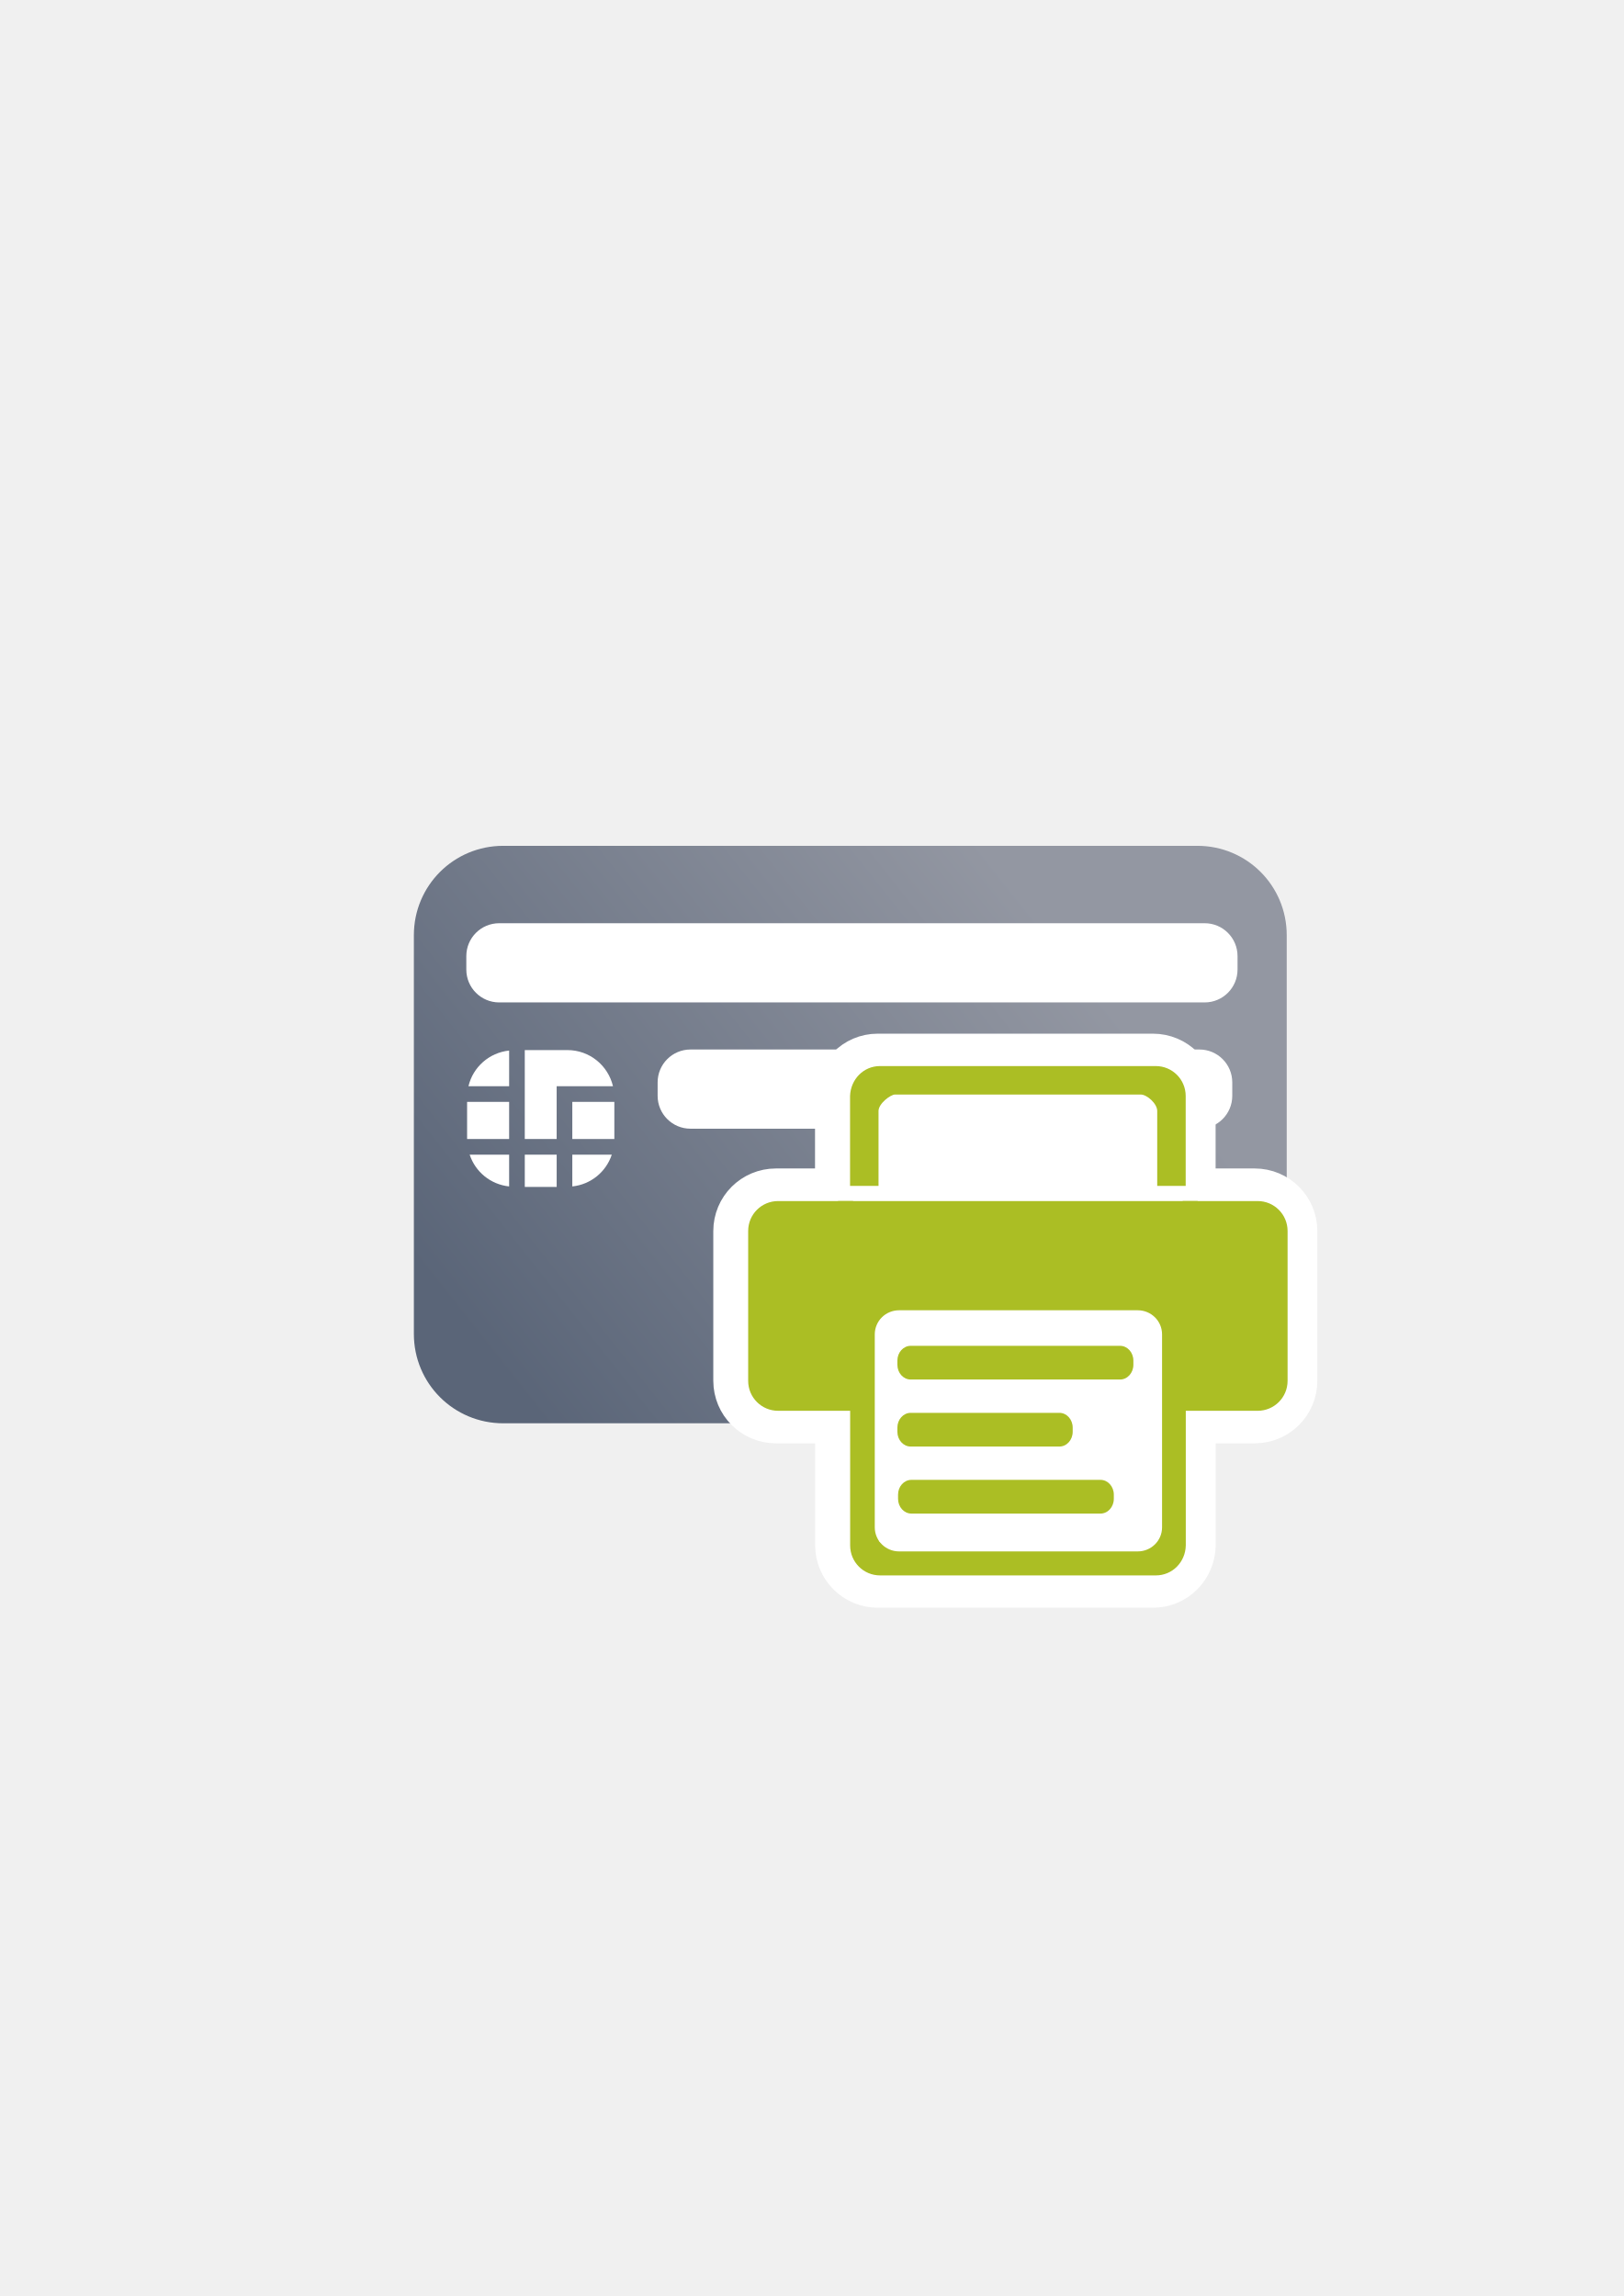
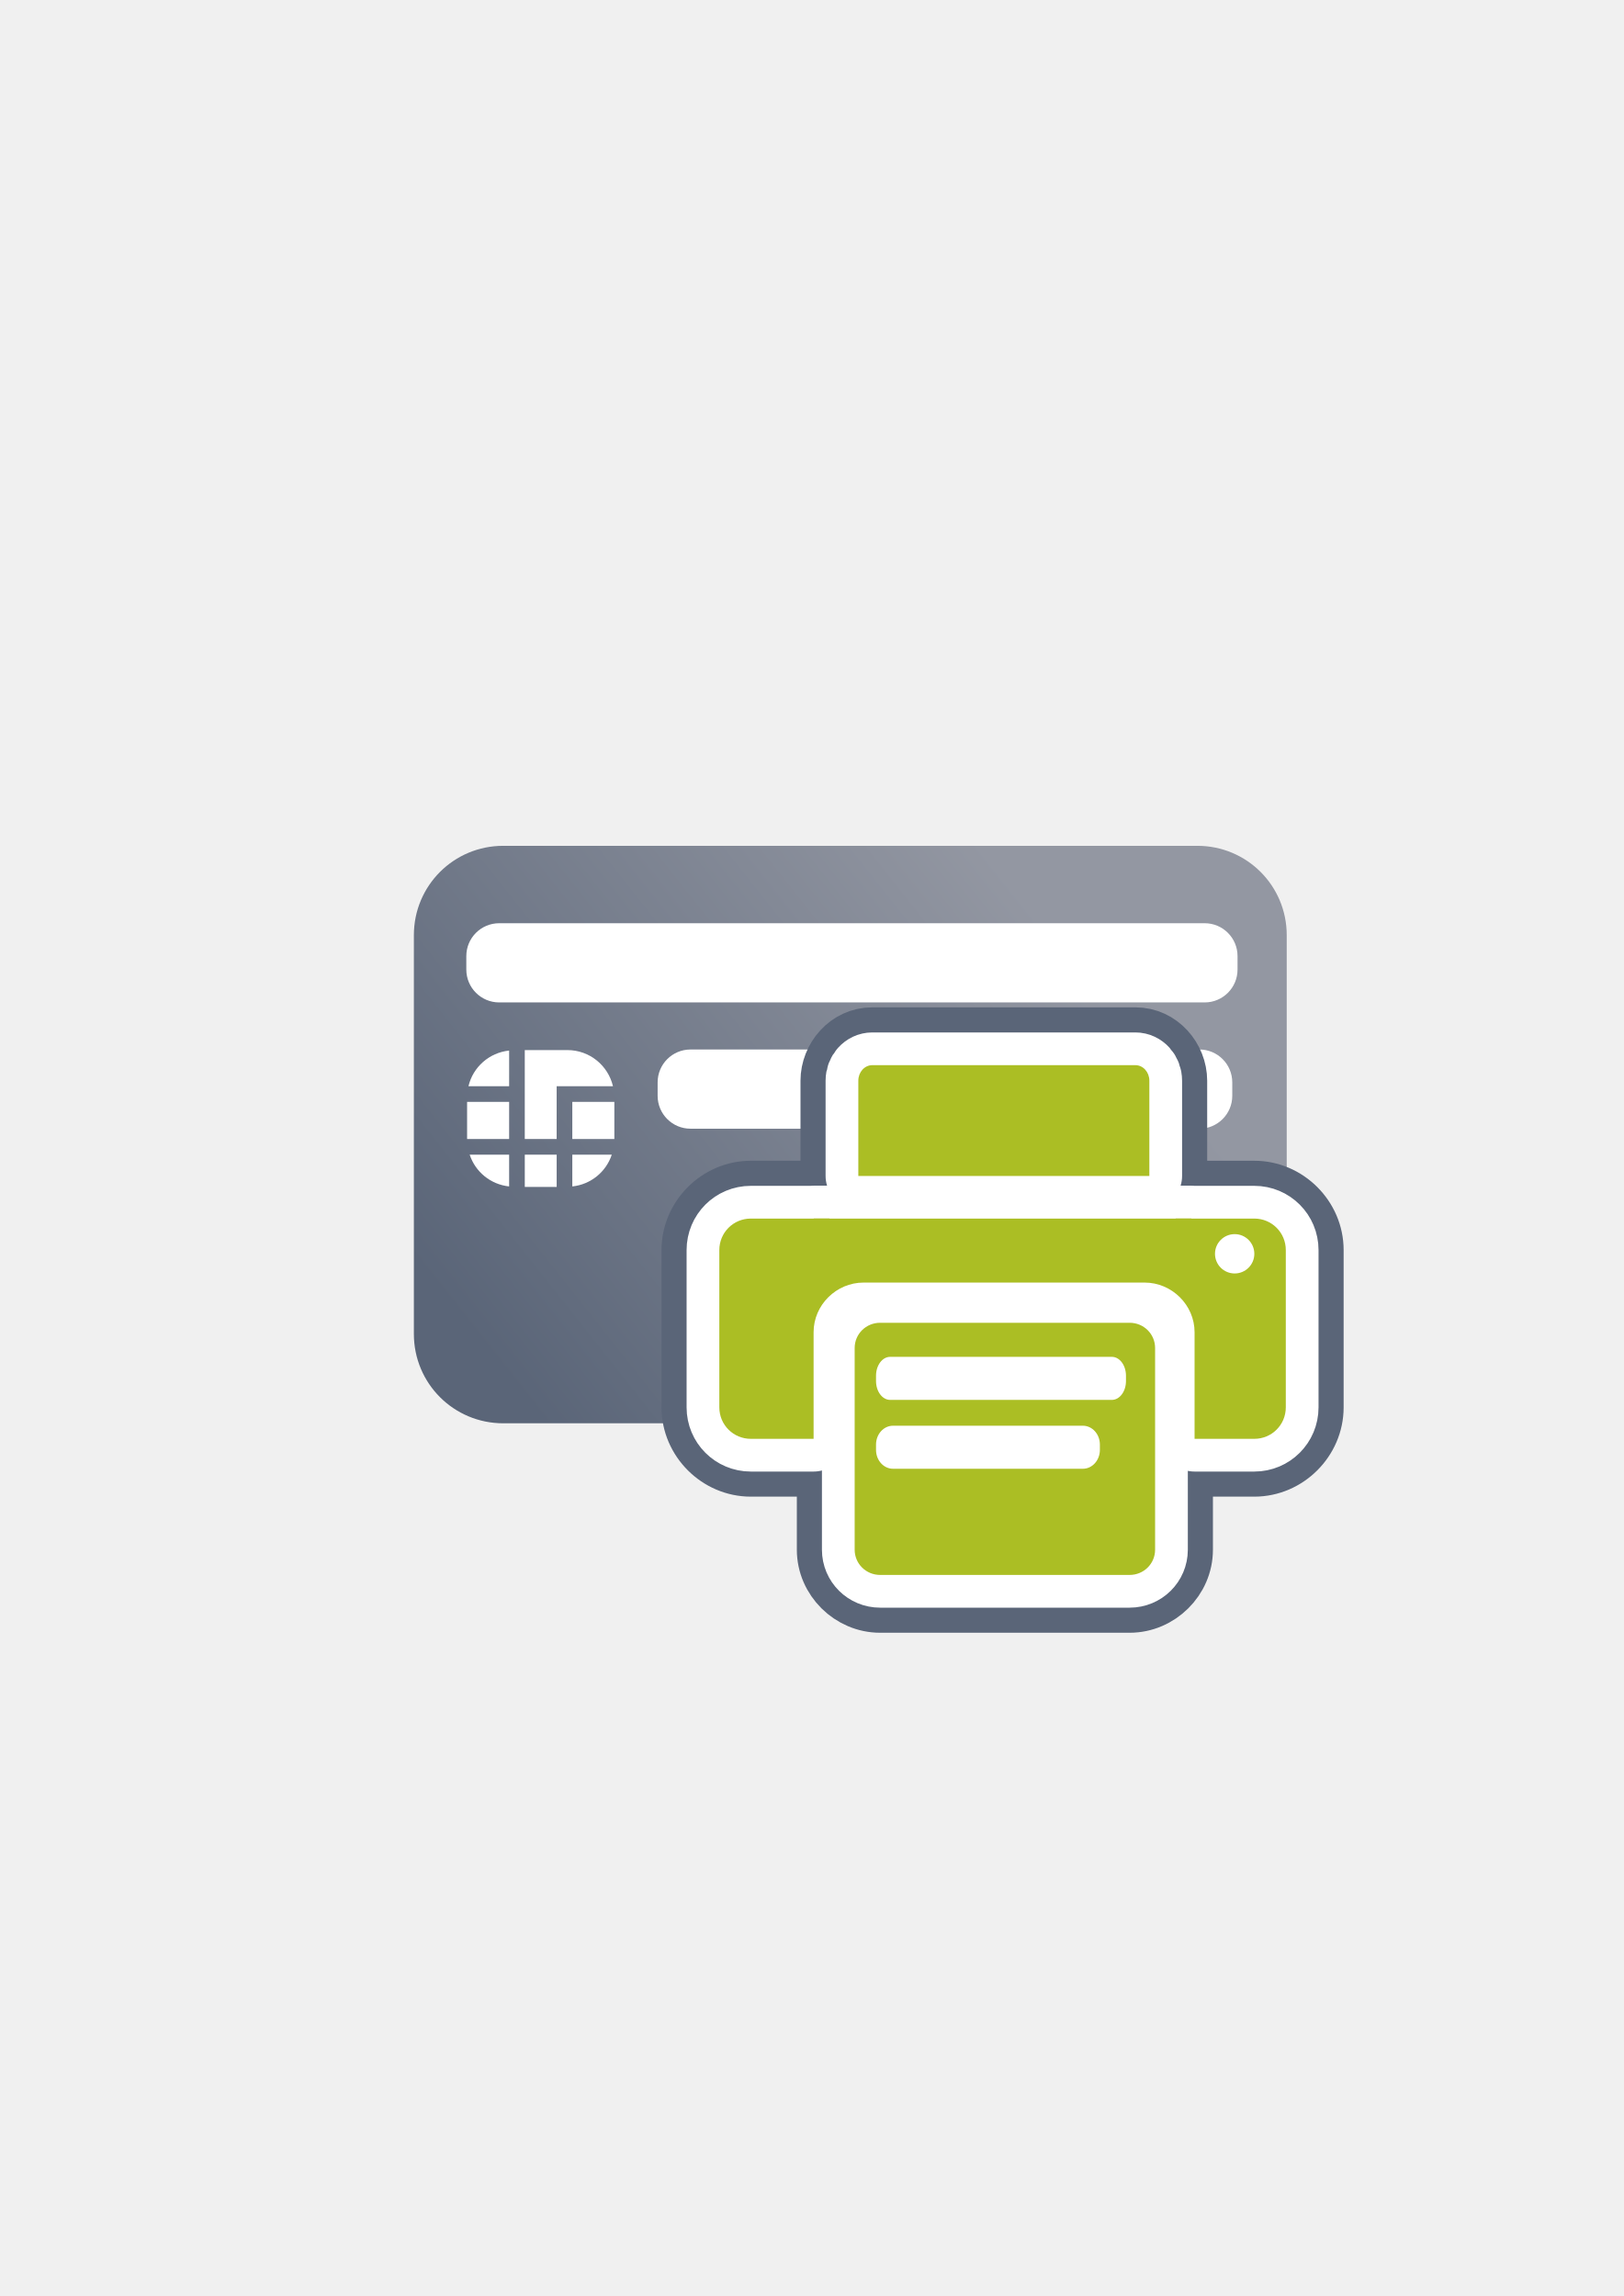
<svg xmlns="http://www.w3.org/2000/svg" xmlns:xlink="http://www.w3.org/1999/xlink" width="210mm" height="297mm" viewBox="0 0 744.094 1052.362" id="svg2" version="1.1">
  <defs id="defs4">
    <linearGradient id="linearGradient4202">
      <stop style="stop-color:#5a6578;stop-opacity:1;" offset="0" id="stop4204" />
      <stop style="stop-color:#9397a2;stop-opacity:1" offset="1" id="stop4206" />
    </linearGradient>
    <linearGradient id="linearGradient2224">
      <stop id="stop2226" offset="0" style="stop-color:#7c7c7c;stop-opacity:1;" />
      <stop id="stop2228" offset="1" style="stop-color:#b8b8b8;stop-opacity:1;" />
    </linearGradient>
    <linearGradient id="linearGradient15218">
      <stop id="stop15220" offset="0" style="stop-color:#eeeeef;stop-opacity:1;" />
      <stop id="stop2736" offset="0.599" style="stop-color:#d3d7cf;stop-opacity:1;" />
      <stop id="stop2738" offset="0.828" style="stop-color:#ffffff;stop-opacity:1;" />
      <stop id="stop15222" offset="1" style="stop-color:#d3d7cf;stop-opacity:1;" />
    </linearGradient>
    <pattern y="0" x="0" height="6" width="6" patternUnits="userSpaceOnUse" id="EMFhbasepattern" />
    <pattern y="0" x="0" height="6" width="6" patternUnits="userSpaceOnUse" id="EMFhbasepattern-5" />
    <linearGradient xlink:href="#linearGradient4202" id="linearGradient4208" x1="226.846" y1="638.235" x2="454.331" y2="458.068" gradientUnits="userSpaceOnUse" gradientTransform="matrix(1.11053,0,0,1.11053,-40.74026,-34.16213)" />
  </defs>
  <g id="layer1">
    <rect style="fill:none;fill-rule:evenodd;stroke:none;stroke-width:1px;stroke-linecap:butt;stroke-linejoin:miter;stroke-opacity:1" id="rect3336" width="400" height="400" x="189.145" y="322.27" />
    <g id="g4197" transform="matrix(1.045638,-0.07484384,0.07484384,1.045638,-72.17145,1.972986)" />
    <g id="g4165" transform="translate(0,-69.61665)">
      <path id="rect3789" d="m 230.626,457.295 318.079,0 c 22.692,0 40.961,18.268 40.961,40.961 l 0,182.763 c 0,22.692 -18.268,40.961 -40.961,40.961 l -318.079,0 c -22.692,0 -40.961,-18.268 -40.961,-40.961 l 0,-182.763 c 0,-22.692 18.268,-40.961 40.961,-40.961 z" style="fill:url(#linearGradient4208);fill-opacity:1;stroke:none;stroke-width:16.954;stroke-linecap:round;stroke-linejoin:round;stroke-miterlimit:4;stroke-dasharray:none;stroke-dashoffset:0;stroke-opacity:1" />
      <rect style="fill:#ffffff" id="rect9" height="17.02" width="19.266" y="574.657" x="262.271" />
      <rect style="fill:#ffffff" id="rect11" height="17.02" width="19.264" y="574.657" x="214.057" />
      <path style="fill:#ffffff" id="path13" d="m 233.322,613.414 0,-14.56 -18.088,0 c 2.607,7.871 9.575,13.663 18.088,14.56 z" />
      <rect style="fill:#ffffff" id="rect15" height="14.787" width="14.613" y="598.854" x="240.494" />
      <path style="fill:#ffffff" id="path17" d="m 280.361,598.854 -18.089,0 0,14.56 c 8.513,-0.897 15.481,-6.689 18.089,-14.56 z" />
      <path style="fill:#ffffff" id="path19" d="m 255.106,567.489 3.589,0 3.576,0 18.642,0 c -2.233,-9.488 -10.705,-16.571 -20.882,-16.571 l -19.544,0 0,40.768 14.613,0 0,-24.197 0.006,0 z" />
      <path style="fill:#ffffff" id="path21" d="m 233.322,551.137 c -9.15,0.957 -16.575,7.577 -18.642,16.352 l 18.642,0 0,-16.352 z" />
      <rect ry="15.068" y="492.773" x="213.699" height="36.301" width="353.425" id="rect4268" style="color:#000000;clip-rule:nonzero;display:inline;overflow:visible;visibility:visible;opacity:1;isolation:auto;mix-blend-mode:normal;color-interpolation:sRGB;color-interpolation-filters:linearRGB;solid-color:#000000;solid-opacity:1;fill:#ffffff;fill-opacity:1;fill-rule:nonzero;stroke:none;stroke-width:23;stroke-linecap:butt;stroke-linejoin:miter;stroke-miterlimit:4;stroke-dasharray:none;stroke-dashoffset:0;stroke-opacity:1;color-rendering:auto;image-rendering:auto;shape-rendering:auto;text-rendering:auto;enable-background:accumulate" />
      <rect ry="15.068" y="550.65" x="301.37" height="36.301" width="263.341" id="rect4268-4" style="color:#000000;clip-rule:nonzero;display:inline;overflow:visible;visibility:visible;opacity:1;isolation:auto;mix-blend-mode:normal;color-interpolation:sRGB;color-interpolation-filters:linearRGB;solid-color:#000000;solid-opacity:1;fill:#ffffff;fill-opacity:1;fill-rule:nonzero;stroke:none;stroke-width:23;stroke-linecap:butt;stroke-linejoin:miter;stroke-miterlimit:4;stroke-dasharray:none;stroke-dashoffset:0;stroke-opacity:1;color-rendering:auto;image-rendering:auto;shape-rendering:auto;text-rendering:auto;enable-background:accumulate" />
    </g>
-     <g id="g4226" style="stroke:#ffffff;stroke-width:30;stroke-miterlimit:4;stroke-dasharray:none;stroke-linejoin:round">
-       <path style="color:#000000;clip-rule:nonzero;display:inline;overflow:visible;visibility:visible;opacity:1;isolation:auto;mix-blend-mode:normal;color-interpolation:sRGB;color-interpolation-filters:linearRGB;solid-color:#000000;solid-opacity:1;fill:#ffffff;fill-opacity:1;fill-rule:nonzero;stroke:#ffffff;stroke-width:30;stroke-linecap:butt;stroke-linejoin:round;stroke-miterlimit:4;stroke-dasharray:none;stroke-dashoffset:0;stroke-opacity:1;color-rendering:auto;image-rendering:auto;shape-rendering:auto;text-rendering:auto;enable-background:accumulate" d="m 412.23,490.885 c -12.017,0 -21.692,9.675 -21.692,21.692 l 0,8.418 c 0,0.258 0.01,0.513 0.019,0.769 l -1.295,0 0,21.865 151.552,0 0,-21.865 -0.231,0 c 0.009,-0.255 0.019,-0.511 0.019,-0.769 l 0,-8.418 c 0,-12.017 -9.675,-21.692 -21.692,-21.692 l -106.679,0 z" id="path4228" />
-       <path style="opacity:1;fill:#abbe24;fill-opacity:1;stroke:#ffffff;stroke-width:30;stroke-linecap:round;stroke-linejoin:round;stroke-miterlimit:4;stroke-dasharray:none;stroke-opacity:1" d="m 402.212,488.781 c -7.597,0 -13.459,6.12 -13.712,13.712 l 0,41.137 6.856,0 0,-34.281 c 0,-7.597 6.116,-13.712 13.712,-13.712 l 112.44,0 c 7.597,0 13.409,6.122 13.712,13.712 l 0,34.281 6.856,0 0,-41.137 c 0,-7.597 -6.116,-13.712 -13.712,-13.712 z m -19.197,61.705 0,0.075 -27.424,0 c -7.597,0 -13.712,6.116 -13.712,13.712 l 0,68.561 c 0,7.597 6.116,13.712 13.712,13.712 l 219.396,0 c 7.597,0 13.712,-6.116 13.712,-13.712 l 0,-68.561 c 0,-7.597 -6.116,-13.712 -13.712,-13.712 l -27.424,0 0,-0.075 -6.856,0 0,0.075 -150.835,0 0,-0.075 z" id="path4230" />
-       <path style="opacity:1;fill:#abbe24;fill-opacity:1;stroke:#ffffff;stroke-width:30;stroke-linecap:round;stroke-linejoin:round;stroke-miterlimit:4;stroke-dasharray:none;stroke-opacity:1" d="m 528.407,721.889 c 7.597,0 13.56,-6.117 13.712,-13.712 l 0,-68.561 -6.856,0 0,61.705 c 0,7.597 -6.116,13.712 -13.712,13.712 l -112.44,0 c -7.597,0 -13.543,-6.118 -13.712,-13.712 l 0,-61.705 -6.856,0 0,68.561 c 0,7.597 6.116,13.712 13.712,13.712 z" id="path4232" />
-       <path style="opacity:1;fill:#ffffff;fill-opacity:1;stroke:#ffffff;stroke-width:30;stroke-linecap:round;stroke-linejoin:round;stroke-miterlimit:4;stroke-dasharray:none;stroke-opacity:1" d="m 406.309,593.68 117.458,0 c 6.637,0 11.981,5.344 11.981,11.981 l 0,97.291 c 0,6.637 -5.344,11.981 -11.981,11.981 l -117.458,0 c -6.637,0 -11.981,-5.344 -11.981,-11.981 l 0,-97.291 c 0,-6.637 5.344,-11.981 11.981,-11.981 z" id="path4234" />
-       <rect style="opacity:1;fill:#abbe24;fill-opacity:1;stroke:#ffffff;stroke-width:30;stroke-linecap:round;stroke-linejoin:round;stroke-miterlimit:4;stroke-dasharray:none;stroke-opacity:1" id="rect4237" width="119.982" height="6.856" x="403.584" y="605.336" ry="3.428" />
-       <rect style="opacity:1;fill:#abbe24;fill-opacity:1;stroke:#ffffff;stroke-width:30;stroke-linecap:round;stroke-linejoin:round;stroke-miterlimit:4;stroke-dasharray:none;stroke-opacity:1" id="rect4239" width="109.698" height="6.856" x="403.584" y="621.79" ry="3.428" />
-       <rect style="opacity:1;fill:#abbe24;fill-opacity:1;stroke:#ffffff;stroke-width:30;stroke-linecap:round;stroke-linejoin:round;stroke-miterlimit:4;stroke-dasharray:none;stroke-opacity:1" id="rect4241" width="123.41" height="6.856" x="403.584" y="638.245" ry="3.428" />
-       <rect style="opacity:1;fill:#abbe24;fill-opacity:1;stroke:#ffffff;stroke-width:30;stroke-linecap:round;stroke-linejoin:round;stroke-miterlimit:4;stroke-dasharray:none;stroke-opacity:1" id="rect4243" width="61.705" height="6.856" x="403.584" y="654.7" ry="3.428" />
-       <circle style="opacity:1;fill:#5a6578;fill-opacity:1;stroke:#ffffff;stroke-width:30;stroke-linecap:round;stroke-linejoin:round;stroke-miterlimit:4;stroke-dasharray:none;stroke-opacity:1" id="circle4245" cx="566.417" cy="565.913" r="8.57" />
+     <rect style="fill:none;fill-rule:evenodd;stroke:none;stroke-width:1px;stroke-linecap:butt;stroke-linejoin:miter;stroke-opacity:1" id="rect3336-8" width="183.348" height="183.348" x="333.124" y="500.117" />
+     <g id="g4226">
+       <path id="path4222" d="m 399.752,473.211 c -12.489,0 -21.408,10.922 -21.408,22.115 l 0,43.67 a 15.002,15.002 0 0 0 0.678,4.453 l -6.109,0 a 15.002,15.002 0 0 0 -1.523,0.078 l -27.322,0 c -16.041,0 -29.42,13.382 -29.42,29.422 l 0,72.111 c 0,16.039 13.381,29.422 29.42,29.422 l 28.779,0 a 15.002,15.002 0 0 0 3.82,-0.516 l 0,36.35 c 0,14.53 12.235,26.547 26.666,26.547 l 114.35,0 c 14.431,0 26.666,-12.017 26.666,-26.547 l 0,-36.174 a 15.002,15.002 0 0 0 3.088,0.34 l 27.387,0 c 16.039,0 29.422,-13.382 29.422,-29.422 l 0,-72.111 c 0,-16.039 -13.381,-29.422 -29.422,-29.422 l -27.447,0 a 15.002,15.002 0 0 0 -1.398,-0.078 l -4.957,0 a 15.002,15.002 0 0 0 0.691,-4.453 l 0,-43.67 c 0,-11.193 -8.92,-22.115 -21.408,-22.115 l -120.551,0 z m 8.592,30 103.367,0 0,20.785 -103.367,0 0,-20.785 z m -33.92,70.238 4.318,0 a 15.002,15.002 0 0 0 1.383,0.078 l 9.068,0 c -17.645,3.119 -31.348,18.497 -31.348,37.084 l 0,33.871 -13.199,0 0,-70.955 28.266,0 a 15.002,15.002 0 0 0 1.512,-0.078 z m 165.854,0 4.318,0 a 15.002,15.002 0 0 0 1.381,0.078 l 28.268,0 0,70.955 -11.809,0 0,-33.871 c 0,-18.588 -13.703,-33.964 -31.348,-37.084 l 7.678,0 a 15.002,15.002 0 0 0 1.512,-0.078 z m -133.611,47.838 107.682,0 0,85.576 -107.682,0 0,-85.576 z" style="color:#000000;font-style:normal;font-variant:normal;font-weight:normal;font-stretch:normal;font-size:medium;line-height:normal;font-family:sans-serif;text-indent:0;text-align:start;text-decoration:none;text-decoration-line:none;text-decoration-style:solid;text-decoration-color:#000000;letter-spacing:normal;word-spacing:normal;text-transform:none;direction:ltr;block-progression:tb;writing-mode:lr-tb;baseline-shift:baseline;text-anchor:start;white-space:normal;clip-rule:nonzero;display:inline;overflow:visible;visibility:visible;opacity:1;isolation:auto;mix-blend-mode:normal;color-interpolation:sRGB;color-interpolation-filters:linearRGB;solid-color:#000000;solid-opacity:1;fill:#ffffff;fill-opacity:1;fill-rule:nonzero;stroke:#5a6578;stroke-width:23;stroke-linecap:round;stroke-linejoin:round;stroke-miterlimit:4;stroke-dasharray:none;stroke-dashoffset:0;stroke-opacity:1;color-rendering:auto;image-rendering:auto;shape-rendering:auto;text-rendering:auto;enable-background:accumulate" />
+       <path style="opacity:1;fill:#abbe24;fill-opacity:1;stroke:#ffffff;stroke-width:30;stroke-linecap:round;stroke-linejoin:round;stroke-miterlimit:4;stroke-dasharray:none;stroke-opacity:1" d="m 399.752,488.212 c -3.551,0 -6.409,3.174 -6.409,7.114 l 0,43.67 133.369,0 0,-43.67 c 0,-3.941 -2.858,-7.114 -6.409,-7.114 l -120.551,0 z m -26.839,70.237 0,0.078 -28.846,0 c -7.99,0 -14.421,6.433 -14.421,14.423 l 0,72.111 c 0,7.99 6.431,14.421 14.421,14.421 l 28.779,0 0,-48.87 c 0,-12.485 10.423,-22.747 22.876,-22.747 l 128.836,0 c 12.453,0 22.877,10.262 22.877,22.747 l 0,48.87 27.388,0 c 7.99,0 14.421,-6.431 14.421,-14.421 l 0,-72.111 c 0,-7.99 -6.431,-14.423 -14.421,-14.423 l -28.846,0 0,-0.078 -7.211,0 0,0.078 -158.642,0 0,-0.078 -7.211,0 z m 30.419,47.839 c -6.462,0 -11.665,5.15 -11.665,11.547 l 0,92.482 c 0,6.398 5.203,11.547 11.665,11.547 l 114.351,0 c 6.462,0 11.665,-5.15 11.665,-11.547 l 0,-92.482 c 0,-6.398 -5.203,-11.547 -11.665,-11.547 l -114.351,0 z" id="path4220" />
+       <path id="rect4188" d="m 399.752,488.212 c -3.551,0 -6.409,3.174 -6.409,7.114 l 0,43.67 133.369,0 0,-43.67 c 0,-3.941 -2.858,-7.114 -6.409,-7.114 l -120.551,0 z m -26.839,70.237 0,0.078 -28.846,0 c -7.99,0 -14.421,6.433 -14.421,14.423 l 0,72.111 c 0,7.99 6.431,14.421 14.421,14.421 l 28.779,0 0,-48.87 c 0,-12.485 10.423,-22.747 22.876,-22.747 l 128.836,0 c 12.453,0 22.877,10.262 22.877,22.747 l 0,48.87 27.388,0 c 7.99,0 14.421,-6.431 14.421,-14.421 l 0,-72.111 c 0,-7.99 -6.431,-14.423 -14.421,-14.423 l -28.846,0 0,-0.078 -7.211,0 0,0.078 -158.642,0 0,-0.078 -7.211,0 z m 30.419,47.839 c -6.462,0 -11.665,5.15 -11.665,11.547 l 0,92.482 c 0,6.398 5.203,11.547 11.665,11.547 l 114.351,0 c 6.462,0 11.665,-5.15 11.665,-11.547 l 0,-92.482 c 0,-6.398 -5.203,-11.547 -11.665,-11.547 l -114.351,0 z" style="opacity:1;fill:#abbe24;fill-opacity:1;stroke:none;stroke-width:16;stroke-linecap:round;stroke-linejoin:round;stroke-miterlimit:4;stroke-dasharray:none;stroke-opacity:1" />
+       <circle r="9.014" cy="574.674" cx="565.809" id="path4251" style="opacity:1;fill:#ffffff;fill-opacity:1;stroke:none;stroke-width:16;stroke-linecap:round;stroke-linejoin:round;stroke-miterlimit:4;stroke-dasharray:none;stroke-opacity:1" />
+       <rect ry="8.649" rx="6.464" y="621.906" x="401.456" height="19.728" width="114.543" id="rect4175" style="color:#000000;clip-rule:nonzero;display:inline;overflow:visible;visibility:visible;opacity:1;isolation:auto;mix-blend-mode:normal;color-interpolation:sRGB;color-interpolation-filters:linearRGB;solid-color:#000000;solid-opacity:1;fill:#ffffff;fill-opacity:1;fill-rule:nonzero;stroke:none;stroke-width:31.219;stroke-linecap:butt;stroke-linejoin:round;stroke-miterlimit:4;stroke-dasharray:none;stroke-dashoffset:60.958;stroke-opacity:1;color-rendering:auto;image-rendering:auto;shape-rendering:auto;text-rendering:auto;enable-background:accumulate" />
+       <rect ry="8.649" rx="7.793" y="653.472" x="401.456" height="19.728" width="102.588" id="rect4177" style="color:#000000;clip-rule:nonzero;display:inline;overflow:visible;visibility:visible;opacity:1;isolation:auto;mix-blend-mode:normal;color-interpolation:sRGB;color-interpolation-filters:linearRGB;solid-color:#000000;solid-opacity:1;fill:#ffffff;fill-opacity:1;fill-rule:nonzero;stroke:none;stroke-width:31.219;stroke-linecap:butt;stroke-linejoin:round;stroke-miterlimit:4;stroke-dasharray:none;stroke-dashoffset:60.958;stroke-opacity:1;color-rendering:auto;image-rendering:auto;shape-rendering:auto;text-rendering:auto;enable-background:accumulate" />
    </g>
-     <rect style="fill:none;fill-rule:evenodd;stroke:none;stroke-width:1px;stroke-linecap:butt;stroke-linejoin:miter;stroke-opacity:1" id="rect3336-8" width="247.196" height="247.196" x="342.735" y="481.015" />
-     <path style="color:#000000;clip-rule:nonzero;display:inline;overflow:visible;visibility:visible;opacity:1;isolation:auto;mix-blend-mode:normal;color-interpolation:sRGB;color-interpolation-filters:linearRGB;solid-color:#000000;solid-opacity:1;fill:#ffffff;fill-opacity:1;fill-rule:nonzero;stroke:none;stroke-width:23;stroke-linecap:butt;stroke-linejoin:miter;stroke-miterlimit:4;stroke-dasharray:none;stroke-dashoffset:0;stroke-opacity:1;color-rendering:auto;image-rendering:auto;shape-rendering:auto;text-rendering:auto;enable-background:accumulate" d="m 413.322,490.732 c -12.036,0 -21.725,9.689 -21.725,21.725 l 0,8.431 c 0,0.258 0.01,0.514 0.019,0.77 l -1.297,0 0,21.899 151.782,0 0,-21.899 -0.232,0 c 0.009,-0.256 0.019,-0.512 0.019,-0.77 l 0,-8.431 c 0,-12.036 -9.689,-21.725 -21.725,-21.725 l -106.842,0 z" id="rect4162" />
-     <path style="opacity:1;fill:#abbe24;fill-opacity:1;stroke:none;stroke-width:16;stroke-linecap:round;stroke-linejoin:round;stroke-miterlimit:4;stroke-dasharray:none;stroke-opacity:1" d="m 403.289,488.625 c -7.608,0 -13.48,6.129 -13.733,13.733 l 0,41.199 13.046,0 0,-34.333 c 0,-3.433 5.55,-7.553 7.553,-7.553 l 112.611,0 c 2.803,0 7.553,4.12 7.553,7.553 l 0,34.333 13.046,0 0,-41.199 c 0,-7.608 -6.125,-13.733 -13.733,-13.733 z m -19.226,61.799 0,0.075 -27.466,0 c -7.608,0 -13.733,6.125 -13.733,13.733 l 0,68.665 c 0,7.608 6.125,13.733 13.733,13.733 l 219.729,0 c 7.608,0 13.733,-6.125 13.733,-13.733 l 0,-68.665 c 0,-7.608 -6.125,-13.733 -13.733,-13.733 l -27.466,0 0,-0.075 -6.867,0 0,0.075 -151.064,0 0,-0.075 z" id="rect4188" />
-     <path style="opacity:1;fill:#abbe24;fill-opacity:1;stroke:none;stroke-width:16;stroke-linecap:round;stroke-linejoin:round;stroke-miterlimit:4;stroke-dasharray:none;stroke-opacity:1" d="m 529.676,722.087 c 7.608,0 13.581,-6.126 13.733,-13.733 l 0,-68.665 -13.046,0 0,61.799 c 0,7.608 0.055,5.081 -7.553,5.081 l -112.611,0 c -7.608,0 -7.705,2.525 -7.553,-5.081 l 0,-61.799 -13.046,0 0,68.665 c 0,7.608 6.125,13.733 13.733,13.733 z" id="rect4188-5" />
-     <path style="opacity:1;fill:#ffffff;fill-opacity:1;stroke:none;stroke-width:16;stroke-linecap:round;stroke-linejoin:round;stroke-miterlimit:4;stroke-dasharray:none;stroke-opacity:1" d="m 412.034,600.559 109.351,0 c 6.179,0 11.154,4.925 11.154,11.043 l 0,88.437 c 0,6.118 -4.975,11.043 -11.154,11.043 l -109.351,0 c -6.179,0 -11.154,-4.925 -11.154,-11.043 l 0,-88.437 c 0,-6.118 4.975,-11.043 11.154,-11.043 z" id="rect4236" />
-     <circle style="opacity:1;fill:#abbe24;fill-opacity:1;stroke:none;stroke-width:16;stroke-linecap:round;stroke-linejoin:round;stroke-miterlimit:4;stroke-dasharray:none;stroke-opacity:1" id="path4251" cx="567.743" cy="565.874" r="8.583" />
-     <rect style="color:#000000;clip-rule:nonzero;display:inline;overflow:visible;visibility:visible;opacity:1;isolation:auto;mix-blend-mode:normal;color-interpolation:sRGB;color-interpolation-filters:linearRGB;solid-color:#000000;solid-opacity:1;fill:#abbe24;fill-opacity:1;fill-rule:nonzero;stroke:none;stroke-width:31.219;stroke-linecap:butt;stroke-linejoin:round;stroke-miterlimit:4;stroke-dasharray:none;stroke-dashoffset:60.958;stroke-opacity:1;color-rendering:auto;image-rendering:auto;shape-rendering:auto;text-rendering:auto;enable-background:accumulate" id="rect4175" width="108.148" height="15.45" x="411.243" y="616.85" rx="6.103" ry="6.773" />
-     <rect style="color:#000000;clip-rule:nonzero;display:inline;overflow:visible;visibility:visible;opacity:1;isolation:auto;mix-blend-mode:normal;color-interpolation:sRGB;color-interpolation-filters:linearRGB;solid-color:#000000;solid-opacity:1;fill:#abbe24;fill-opacity:1;fill-rule:nonzero;stroke:none;stroke-width:31.219;stroke-linecap:butt;stroke-linejoin:round;stroke-miterlimit:4;stroke-dasharray:none;stroke-dashoffset:60.958;stroke-opacity:1;color-rendering:auto;image-rendering:auto;shape-rendering:auto;text-rendering:auto;enable-background:accumulate" id="rect4177" width="80.339" height="15.45" x="411.243" y="647.569" rx="6.103" ry="6.773" />
-     <rect style="color:#000000;clip-rule:nonzero;display:inline;overflow:visible;visibility:visible;opacity:1;isolation:auto;mix-blend-mode:normal;color-interpolation:sRGB;color-interpolation-filters:linearRGB;solid-color:#000000;solid-opacity:1;fill:#abbe24;fill-opacity:1;fill-rule:nonzero;stroke:none;stroke-width:31.219;stroke-linecap:butt;stroke-linejoin:round;stroke-miterlimit:4;stroke-dasharray:none;stroke-dashoffset:60.958;stroke-opacity:1;color-rendering:auto;image-rendering:auto;shape-rendering:auto;text-rendering:auto;enable-background:accumulate" id="rect4179" width="98.878" height="15.45" x="411.552" y="678.289" rx="6.103" ry="6.773" />
  </g>
</svg>
